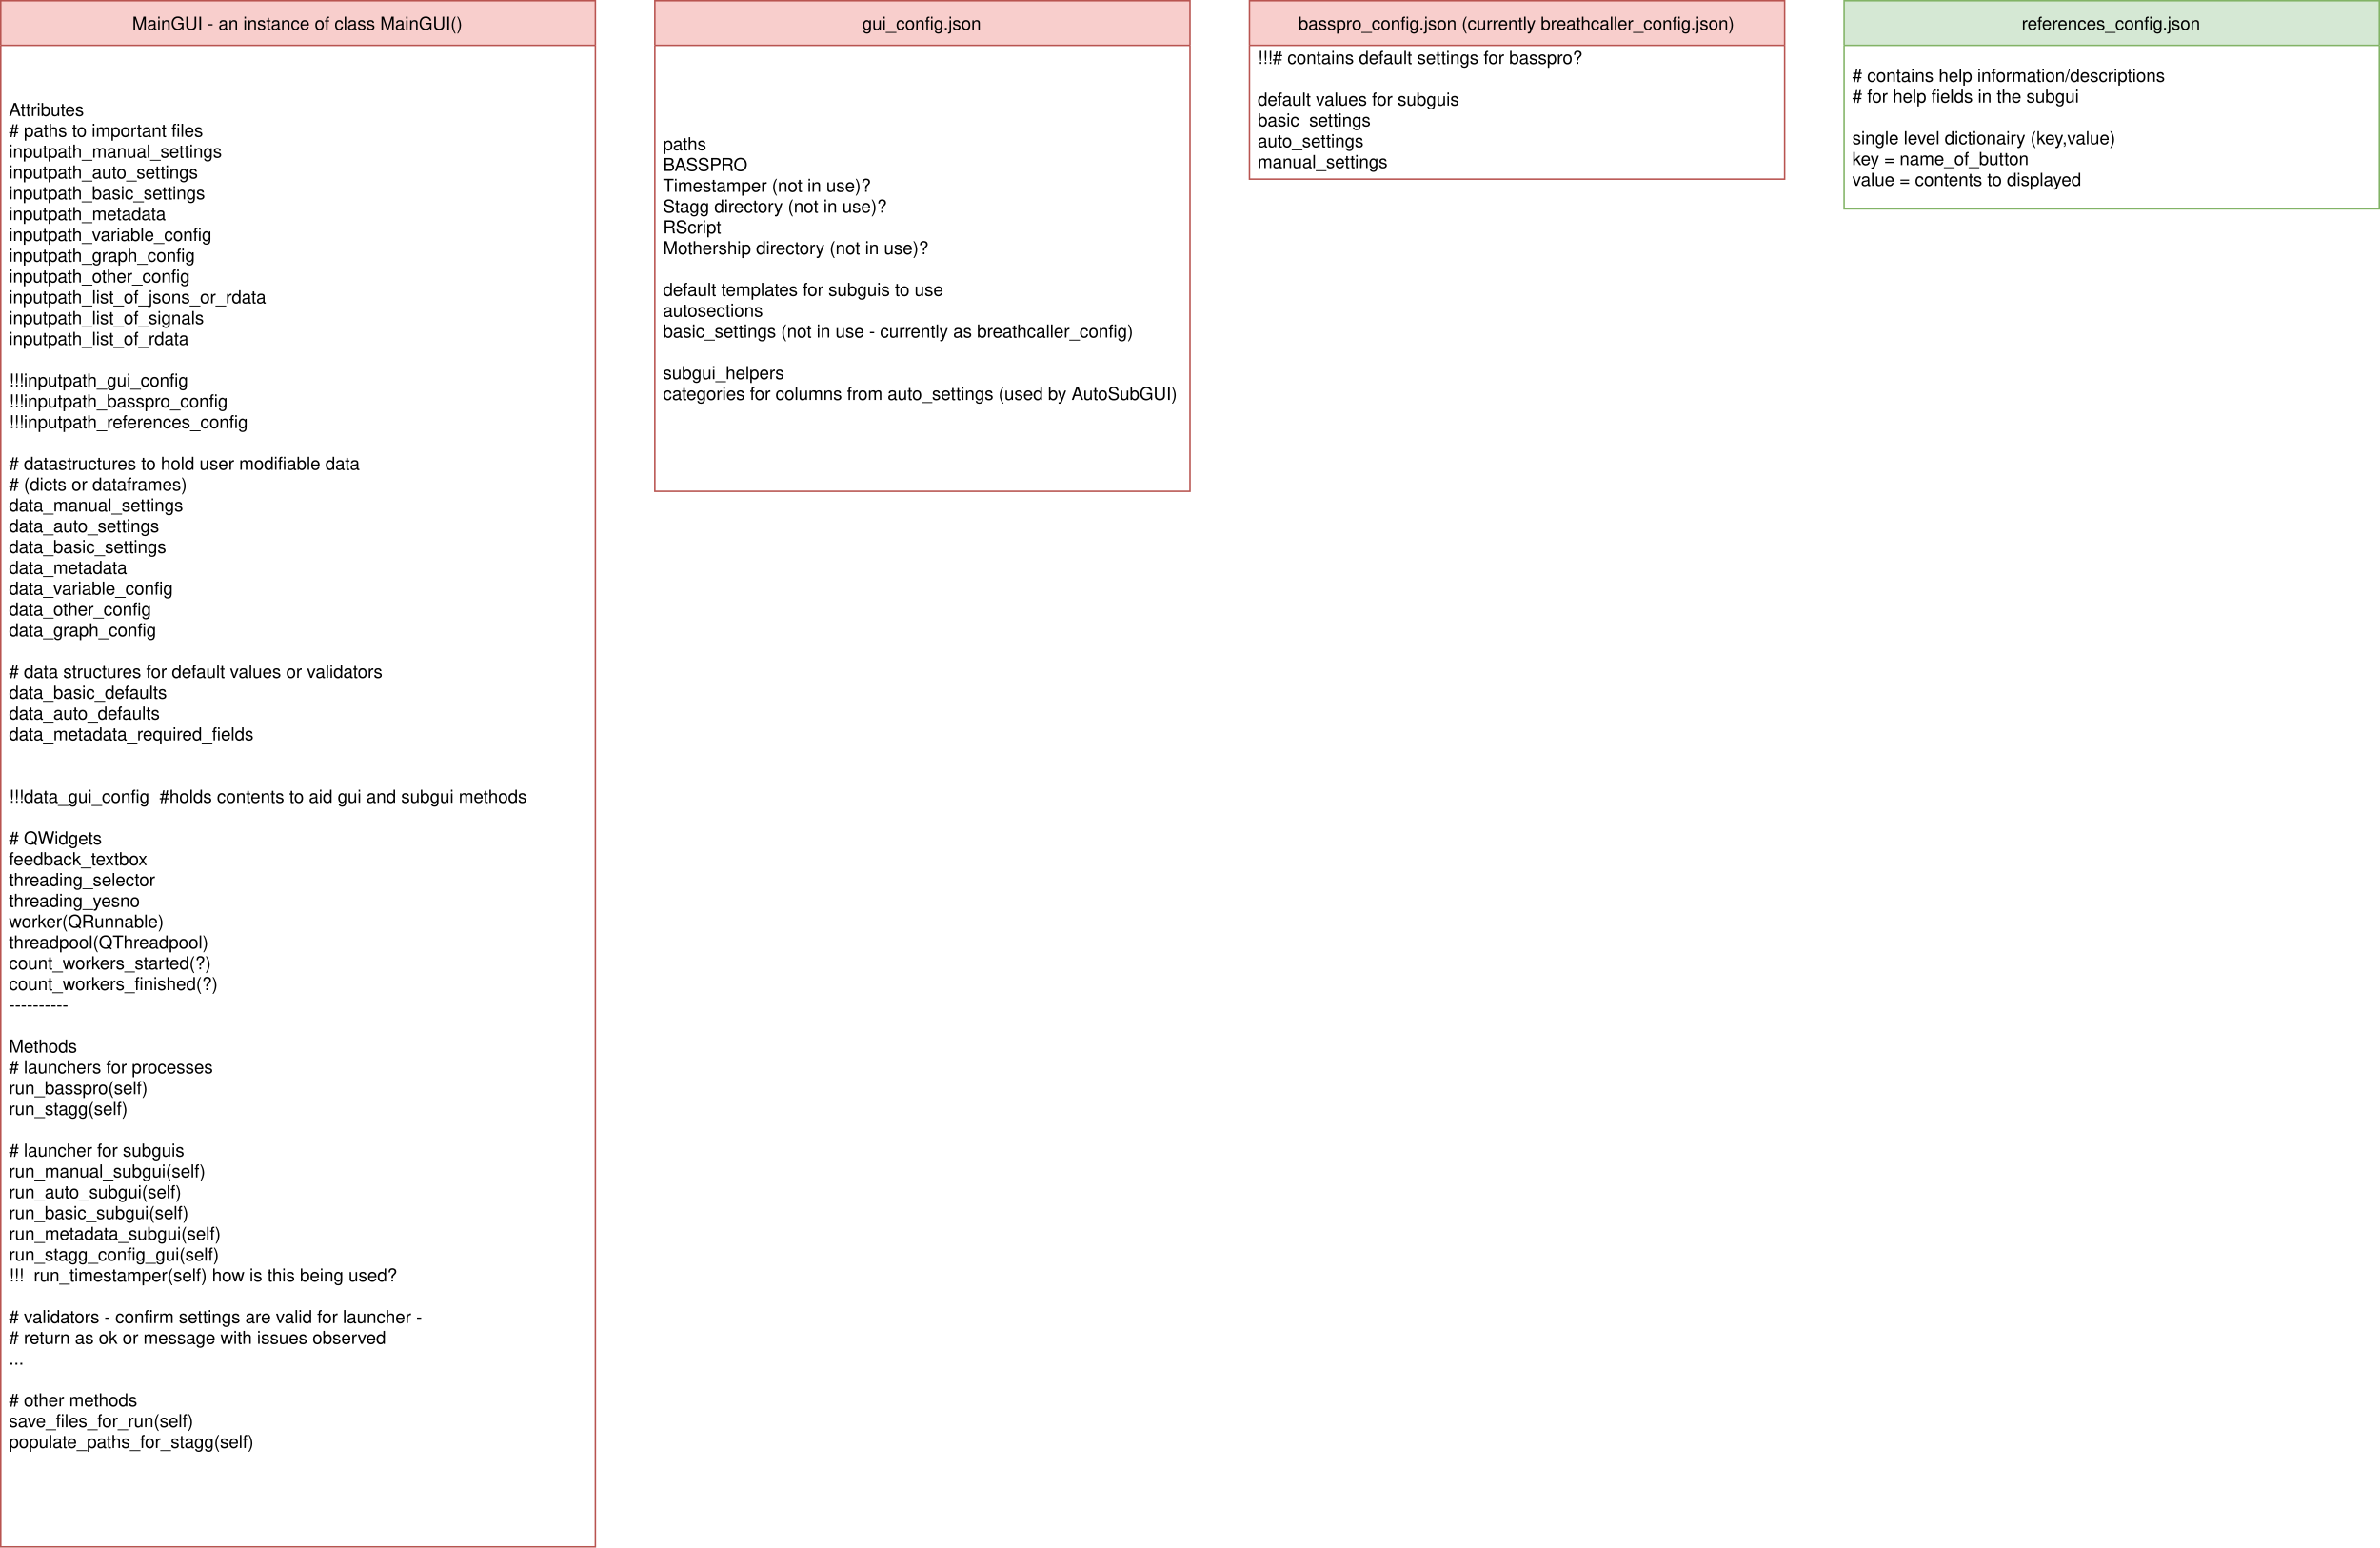
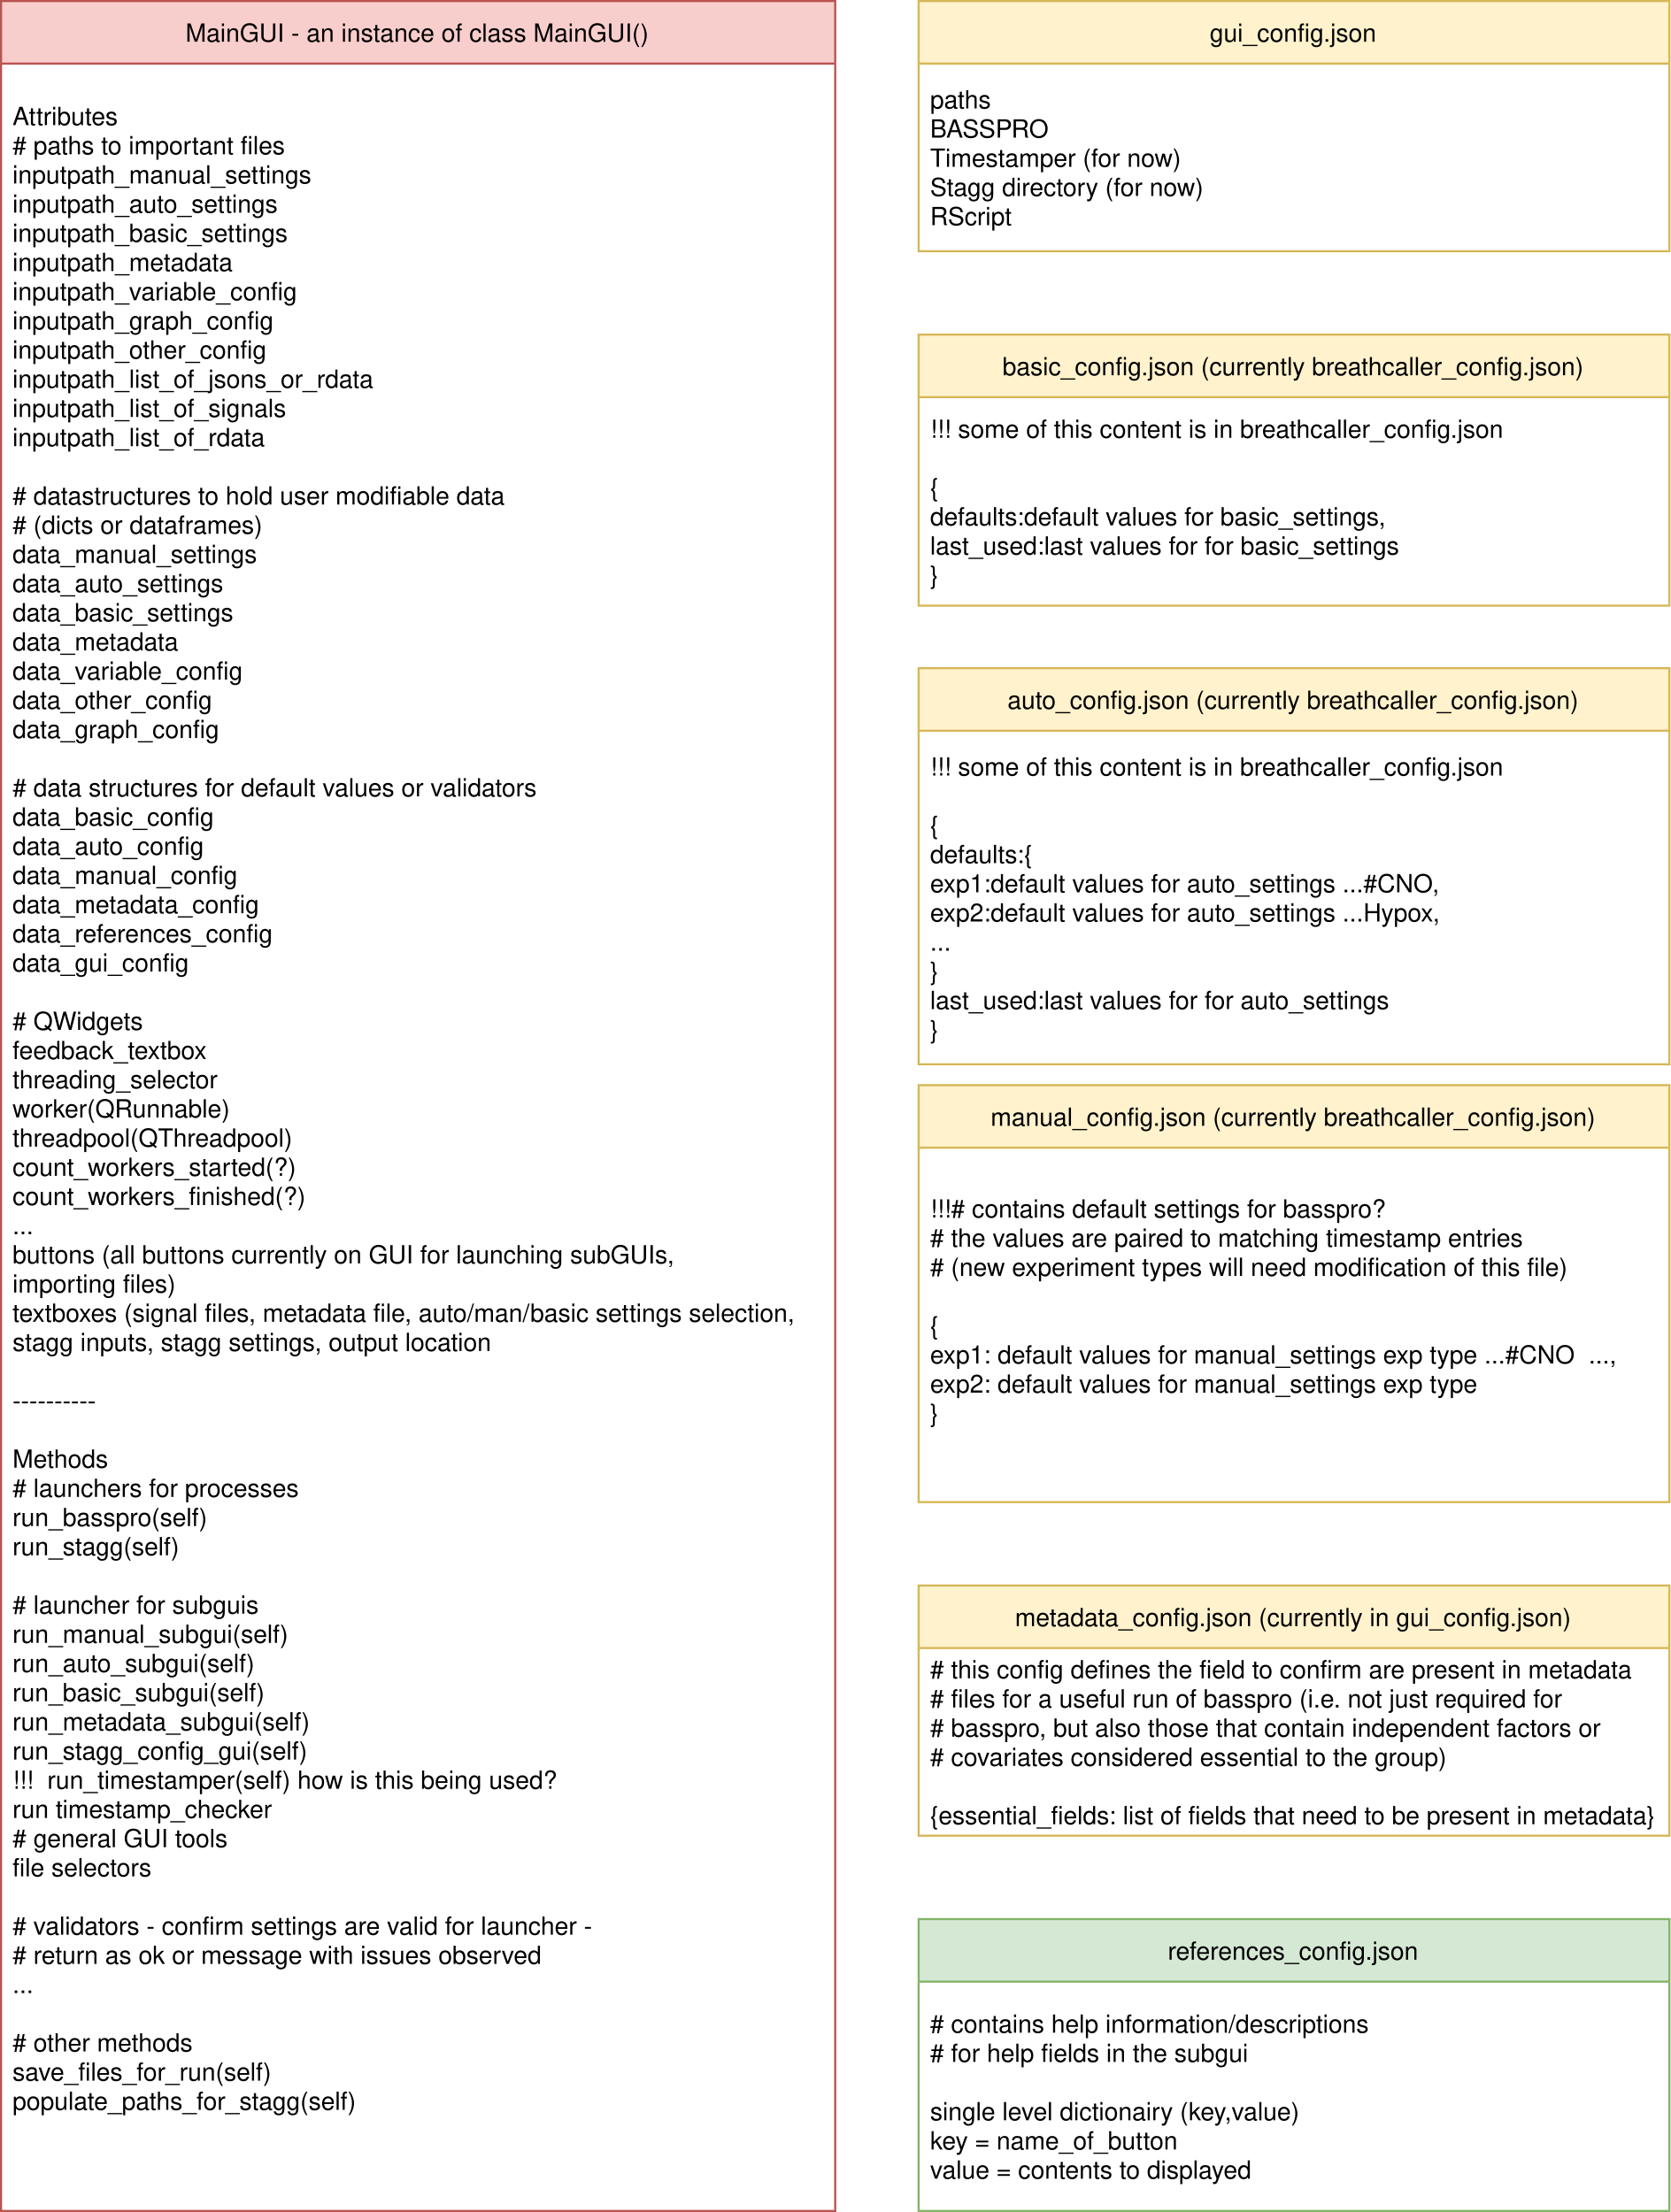
- <svg xmlns="http://www.w3.org/2000/svg" version="1.1" width="1601px" height="1041px" viewBox="-0.5 -0.5 1601 1041" content="&lt;mxfile host=&quot;app.diagrams.net&quot; modified=&quot;2022-03-17T22:00:57.519Z&quot; agent=&quot;5.0 (Windows NT 10.0; Win64; x64) AppleWebKit/537.36 (KHTML, like Gecko) Chrome/99.0.484.51 Safari/537.36 Edg/99.0.115.39&quot; etag=&quot;NywiDE_7odbIMCthrI1o&quot; version=&quot;17.1.3&quot; type=&quot;github&quot; pages=&quot;6&quot;&gt;&lt;diagram id=&quot;HBo_kHOL0tXaNQiaSr8c&quot; name=&quot;MainGUI&quot;&gt;7VpNb9s4EP0tPRhwDglkK866x9htswVibBu36FGgJErihiJVkort/vodUtSXJVtqtz4sNoERi+QbajgcvplhMnHX6f5BoCzZ8BDTydwJ9xP33WQ+n82dt/Clew5Fz90ft0VHLEhoQXXHlvzAttOxvTkJsWwBFedUkazdGXDGcKBafUgIvmvDIk7bb81QjDsd2wDRbu83Eqqk6F0unLr/T0zipHzzzLEjKSrBtkMmKOS7Rpf7fuKuBeeqeEr3a0y18Uq7FHIfToxWignM1BiBl4drf+PkBz/Zuuwx24sN/n5tZ3lBNLcL3iDCHr5+hM5rbUKmZ2BSIRZgeOSRtjVFUsK3hU6v7ALVobSa3JGUIgatVcSZ2toRB9pBQmj4iA4811rDxMFz2VolXJAfgEcUhmbQAcNCWadwnRZiqyXtnAJLwHwqTTE76tqgfQv4iKQqteGUokwS3+inBVMkYsJWXCmeWlBEKF1zyoVZnBstAxwERjvBn3FjxF8ubhdaors3paGxUHjf6LJ79YB5ipU4AMSO3lq3ObSbu9oJb0tXS5oO6JRIZD0/rqaunQMerH/8hK/MO75yr5Qgfq7ggM7vYP0zs/b1fHIPOsDHNUZQiTSnVs+fZlyALyl9FAntlyMsy5UW81LEckQ9iZUiLB4Ao1zxkVAfSRKMxILtUIgUOo96QYIgcCIPeCgi8XlwrKlyFJKrBItRSEqk8njk/S05kx4XnhhWupSRJGaIDtihBHfm7ZF68+ZNY7U5ObOCFhT2RWaCj4ULHGE4YQGWPRInHVLrDyc3D1QucOWZiQ4McyeXWGjy5iGJzIZagdPTTUMSKD0NFxYbCZRiedUnoofHeLXBDTq0QQ37cvHSM25sACM82OCGXNKATnn42U0xIaSxL1FhURyhnKqSeCpLQ4uAFBdDprETyHLsnLUr7JAZwfe+50Tg0IsIpmGPQOdt/d5cmKs+Ig2zaJeURWqjII5UropIWCRGJj7rZ5n7RRPUS/gobdrm/wy5TYz71x1hHPoQaz0IXMrn+z6MSgRGITggOCKFNEzv0DnUAUvG+yA7Lp6xmH5+yhnT3th7iop5MkgDp5+/VM+90IDnTHnFrNIz6QQOpxP3wwh0RBiRSRd+Xf30b+/m1CaU1qYoZwGcotrJgfSAxWR/PBQ5K5lxCuaNelXXIFheHJ+GDCtU6VM41EltSgYzqPM6FSQ2Amh5bASyOoNjwMYm9nB5Z9FwGFuSigCLK5Rm4I9WCKLETgdFcxQT8+Vj8OcicEDu9GEU2TWpy2TZRj2RasNXPA7VCy6x1b40Nur67I4KDCzKiiwQCPO5ZE1YktQVj04kIY/Ua5GWVH0IfS+wiJ45b25uRi3MxIZzNAQLRC/YM6mfF+ksJWendyTjWU6Rwp7JIQ3+hIuf4rujskQzWCdvZ7yoUxpJvu0C08cMmhRHWkzn7gQqw3vbnZIw1DOvZIYC2LRHA3t3W/c82bxcd3EQj6gpABMQxDDDKuNE8zrotljBBxReOzeLyQJ0XUN7Vrfho+FCrSG9UwIKLz0vhkRmh3UxsxJcwZHwqzKrW4Gcrf+GyxJbh7ij65Cygv/tdciiU4fU8fNG57+v5egFytHlYD3q3vX4geteyg3uOm5gS80ukazut9tPT3/1DX2pWV4n84wrU/UUjH51xOil0FazkE4JIQPUyc5hvOjTNhAkU31DG0OfMiHZz01dP9a5ssJppqmzTjGqkF4kkTBPnw46XEt4MQGa6Rs/rjaOdSsDWi60r9FDGYF8yNJUAuRJq+LhBIEXenoJphnuz+0DWFcMB6+xODg3ecpMW/DUrqOlponPoIfW6B4Gt7n/8PVj9+bqNUScott/EyL6qcG5FDXMuteanbuC/2GkCBd4Gd72RYrl3Hfv7n5PpJjNfzFUzC52cznrXl0WCasureGgSKMJzQyRAaOkSBMgvCrE0tB1QYftct6t2MeKljcBBRkCl0/qyryX6eD4mwsmil+Kv5oQQ7yIFKz/jOFrbXS+ar/cjDhmIQ5DKdb3cn4OG8/auGK9JfL4HiEkEmLEQfPiKwkO5cm/I1Hu9/qL5cmzbqLcvmC1FOhMm+G6J1Ib3OsfeS6QVS9/lSrnF3OablqtL0aO2bLONBtJVsGG1sdGJKnVhe7ApVPn99Cdd+f3wFV65/eZK/ojdjVXJ1HF91R7nbk/+s8u6zUaDEeDi+XEb3/+XEOz/icCM9b4Vwz3/T8=&lt;/diagram&gt;&lt;diagram id=&quot;ODklJh6Hm-18FXSeN4Gt&quot; name=&quot;BasicSubGUI&quot;&gt;nVbfb9owEP5b+oC0PVAFAi17bNJfk2Bah6pNe0FOckksHF9mOwX21++cOEAKtHQIAf783eV8/u6Onh8W6wfFynyGCYje0EvWPf+2NxwORsNhz769ZNMg119GDZApnjjSDpjzv+BAz6EVT0B3iAZRGF52wRilhNh0MKYUrrq0FEX3qSXL4ACYx0wcoj95YvIGnYy9Hf4IPMvbJw88t1OwluwAnbMEV3uQf9fzQ4Voml/FOgRhk9fmpf+b5YsHPkm8xzK4evoTj5b3/cbZ/UdMtkdQIM1/u76v8CH9lqnnzfjpl59Opk/eizPxXpioXL4Cpnk8r6KH56/u2GbT5lKveCGYpFWQojRzt+PROs65SKZsg5WNUBsWL9tVkKPif4nPBG0NCKBtZZxUfK/DmFtL51OBJs739tiDV9CMrTvEKdOmjQaFYKXmUR2fNSyYyrgM0BgsHCnlQoQoUNWHo4zEEMd1dAqXsLcTTcajsbVwyQJlYP1KXe9czWCrFyo0wAKM2pCd8zJy17DpLlc7vY5aVeZ7Wp20IHM1km0973RAP5wUPiCLwYEsboxRPKoMlfLwinIyaPLh26fvbXkx1SyHxD5A2nJVlG6q+Bzoc8a4JFldsqO+wmHvxqvtysqUVHyLyEpxocEYLrOj3IQZdgZthWpJe4sYy80b9COWzQmfqHNkYI74drwt3N++jjuegckxORpk8yjBKhnnoHTd65TVlsIYtD6eLFVJeyBNpE8aRPr5FIlKLstOU94PaBuPriLq6SejKZismFg0rLdjYpXBs4juys5gkvxZLYr3yBcXFx1DwwugHBUlqNbIy6nbkx51LeD6KwLSDH1XmiTu37+ZbFKbTHm2oDDOEhkVG6fQsb76fjMRU65s+ezESiMRWu72RvauqP/mXSowlZJNwxh6uLQf1oqOru0YtS2HOo49s67qcsZIg3qx9fye8rvwq8FB/dIcdFaJzSTZa8MOotNlkpYCUmtmGy6niX7j4IInifUc6JLFlJdpTbsd7ZAfrklaCMk8FfXgzskQyENQIpembprjgN4UcOhdjntjijWk9WC3prelKxOipPCpg1m/QKNmBXbcBAoN6S3aDsKzZsTpWXw4I9xQ8M8cCtfXHx8KtNz9jan39v4M+nf/AA==&lt;/diagram&gt;&lt;diagram id=&quot;OqCPHdQmpwW9uPQk2gvN&quot; name=&quot;ManualSubGUI&quot;&gt;ldG9DsIgEADgp2E0QdBYV+vvUAdrYnQxpGBLQnuVoq0+vRqolbhownB8HHf8IBrmzUKzMouAC4UI5g2iU0RIf0AIeg3Mb1ZG44GFVEvukjqI5V04xE4vkovKSzQAysjSxwSKQiTGM6Y11H7aCZTftWSp+II4Yepbd5KbzGowxJ0vhUyztnMfu5WctckOqoxxqD+IzhANNYCxUd6EQr0er32XxT44ToJrrap1dFidZb7Z0p4tNv9ny/sKWhTm19LPoDvac+J9MJ09AA==&lt;/diagram&gt;&lt;diagram id=&quot;gtit9SygPYveC5adsDtK&quot; name=&quot;AutoSubGUI&quot;&gt;ldFPC8IgFADwT+MxcNpoHWPr3yEoCjqGTJuC2xtmbfXpK3Qt2aXAw/Pn8z3/IJqW7dKwWm6AC40I5i2iGSIkGhOC3gPzu5PJdOygMIr7pB726iE8Yq9XxcUlSLQA2qo6xByqSuQ2MGYMNGHaGXTYtWaFGMA+Z3qoR8WtdJrEuPeVUIXsOkfYr5SsS/ZwkYxD80V0jmhqAKyLyjYV+v143buwZHeq6sNZbmW2fsS3Aq6zkSu2+GfL5wpGVPbX0q+gP9prEnwwnT8B&lt;/diagram&gt;&lt;diagram id=&quot;7AbSXcjyhy4aUpNvQ5EW&quot; name=&quot;MetadataSubGUI&quot;&gt;ldG9DsIgEADgp2E0Qag/nVHr4mRi42RIwYKhvQYxVp9eG6iVdNGE4fg47vhBlFVtZnmjdiCkQQSLFtEVImSaEIK6gcXDyyJNPJRWi5A0wF4/ZUAc9KaFvEaJDsA43cRYQF3LwkXGrYV7nHYGE3dteClHsC+4GWuuhVNelzM8+FbqUvWdpzisVLxPDnBVXMD9i+gaUWYBnI+qlknTPV7/Lpecn/ShIUwtVVbTeZ4e2cQX2/yz5XMFK2v3a+l3MBztPYk+mK5f&lt;/diagram&gt;&lt;diagram id=&quot;j5I5dGyVC16o7Pblg5HB&quot; name=&quot;StaggSubGUI&quot;&gt;ldHNjsIgEADgp+FoQqEb13NXbWJMTExWPZIyFrK0QxC3XZ9eDdQu8aIJh+FjmOGH8KLpl05YtUYJhjAqe8K/CGNZzhi5Dyr/gkxneYDaaRmTRtjqC0SkUc9awilJ9IjGa5tihW0LlU9MOIddmnZEk3a1ooYn2FbCPOtOS6+Cfn7Q0UvQtRo6ZzSuNGJIjnBSQmL3j/ic8MIh+hA1fQHm/njDu+Rw2f/+dGp1sKXeTG2Vfc8modjinS2PKzho/aulb8F4tNsk+WA+vwI=&lt;/diagram&gt;&lt;/mxfile&gt;" resource="https://app.diagrams.net/#HMolecularNeurobiology%2FBASSPRO-STAGG%2Frefactor%2FUntitled%20Diagram.drawio.svg">
+ <svg xmlns="http://www.w3.org/2000/svg" version="1.1" width="801px" height="1061px" viewBox="-0.5 -0.5 801 1061" content="&lt;mxfile host=&quot;app.diagrams.net&quot; modified=&quot;2022-03-17T23:45:49.844Z&quot; agent=&quot;5.0 (Windows NT 10.0; Win64; x64) AppleWebKit/537.36 (KHTML, like Gecko) Chrome/99.0.484.51 Safari/537.36&quot; etag=&quot;Dc9Vx3xtfh6yF-rxMS5y&quot; version=&quot;17.1.3&quot; type=&quot;github&quot; pages=&quot;6&quot;&gt;&lt;diagram id=&quot;HBo_kHOL0tXaNQiaSr8c&quot; name=&quot;MainGUI&quot;&gt;7Vtbc9u2Ev4tedCM82APJVqK82jJtdM2bpqonU6fNBAJSqgpgAFBy8qvP7sLkLoQFJkcq81MnNFY4mIBLhaLby9AeuFk9XSnWba8VzFPe4MgfuqFN73BoH85GPTwE8QbS3nz9tISFlrEjmlLmIov3BEDRy1EzPM9RqNUakS2T4yUlDwyezSmtVrvsyUq3X9rxha8RphGLK1T/xKxWVrq1TDY0t9xsViWb+4HrmXFSmZHyJcsVusdUvhTL5xopYz9tXqa8BSVV+rF9rttaK0E01yaLh0e787n90GxmS+noXyfPel7/vncjfLI0sJN+J4Jeffnz0A8RxVKHEHmhsmIw0+VoK5Tlufw7VjPXrsJmk2ptXwtVimT8DROlDRT1xLAc7QUafyebVSBUsPA0UP5NF4qLb4AP0uhqQ8EaNbGGUUY7HFMsacbU/MceH4vVdE/IN2zpz3G9yw3pTQqTVmWiznJhx1XTC+EHCtj1MoxJSJNJypVmiYXJlcRjyKSTqsHvtMyvxpeDrFHfW1KRXNt+NMOya3VHVcrbvQGWFzrpTObzf7jemuEl6WpLXcNMBg5KnOWv6iG3hoH/HD28RW2MqjZyrUxWswLAxt0MIL592nuk0HvGmSAT0hKMMucdi2Ov8qUBlsyuBVF6u8nZFYY7DZbMVmwdJZzY4RctDCzwqiOrHOWi6gjL+iOxcyw41yPTAsGRjQDHErE4jjzAqGyE6cyS647caYiNzOVzP7JlcxnSs90u9Bln1wsJEtb9FAy18ZtXHlkhC1SRKbQvDKBJSLwIChyrhElVSwS0pzr0DzcWSwig8Mo7XgTzVY8f+3rgs1dzIf4Wi2HuNqNxr70iL0QQwdTIb62tSemJlM6uiiE1TvrkliN8oQVqSl3eKVpeBLQS+k21TgpXMsxXbdMyq1bG5dTdBuf5gkHHI543qrMQjSyNM7KqvUjBAcLbrwqSjiP5+CsZoD8Zq6efDxmqTmLwbDAwFKIY1Dzda610g9cn338VEiJJuQ1fTtUBkHS2cc/qt9e1kgV0szsqPmMnC2Pz3rhbQfuREiRL4+wX1xc+MjgLgxAFG5oRj5nS4gKjQ4zRS+oMPCwcYg1z5QVEmIHuUDrLebQBF0mtAD+tdr5a92O7Utux684uzxk+WcWE7duCt+03dpEtUQ0aHSnGCnd0kZAASuUCOx6CpzPpIOosAiLRQm87r0lbTsqUiFkAhbUjIqYfYFv/59X//zt99wsVXzEgVvFc71Fikwr2E2533vrQiIe5MB0BnNPvKpGJppVM0u7QJU8YA6wdRulKd0AcR2XyXqCDozOGXTgrGCqCzPpxGHQ7Cj3q1ev9noaAa7QsFUG+OA6gatdoyWR613S15zbTQDeFyK92wYxkL8cbgaajh64F47sciy45Jq2it2umJ75cZD2TFACnIenBWR3PRFlJ6QovdrfcBB0l7wH4EEmc37UtjQHpyht9Axb7KF0gqCNHDNFDMAh/kat5s5HziGSeQR1tkNg41vJ1VuAadqLOXvkM8KiWYLRXSGbbSNTWZEyw2cUexN/w2ZrWoGDdA6RsZbvSGXzu53kyJFA9QsJjylPsBvmPAIy6mtHXok4xpHHecYiWLT3xHZzuaV8cvkMkhR0T1JKnJfQkcMI40wJaSi9GY7hAwJPgothb3iDyDgc97fP8EF2bSbgYoyGhBXH5RCXrjkmgWOtDGzOeZWe1jO3o3lzezrn8rewc/5Wcj57/jas5W/bgOcC84YfLI1PkoE/jY9H89Fw9Exp/FVrHh+OfHYwOJUZjGpm4FL0OpCMr6fT3z998DX9sfU3GC5ZmJVq7QWkqQtgYqEJ+jftXT5NIy0y8wJFrVA07GySzVDkNcG3p7LAfr3qWEvSfkBAiof8Kr70AdLVYB6OTgRIb0ddEenyZPZQryzauCjCFRGUGy55mlFaBLCxcunObcxzQglh88e9yCasgj/XNRE8xdgKxqCAmFeZgz8iymH3U8Ca8kd7qCEoj2PC4tcDh68Jyfx6/+XUEtBEAslWHMtmNsvd57PzLTlxslyaqlAWizxL2QYjyxcMbAvHniMe81t9/2RWX4/HdutoDgCDs92qyFxz8NWweGlVGiS+H+0E5j8J3QZBV5s5WQjfrwdvWAiAlYcX9NzxnMv1HZ70XAWAUK/Jfhpywjf1DNFViWFi156CsQXcw0p5ve6VwvrPbBHiGn/Xx/CPtCPazQsstsPiyWLD6pj7/zFx+cB++fPXvz7f3H15+/jB3Ad///3OcyJ9UOj3AiNZ90E6+wKKflCsWYMHJzuD4lVnUHyOhNZrMU3R4xYH6UQHoUtIexBJwR8FhGW0tS0l2vphBmvi0BNNy3eqZ0NMezzg8AqPBgDWkgKFtpVUgmRXEEerFRf8gvJeHPufgrBP888FpMZlvbJWBqU3VWNg8X9OlX+W5oqmo3JO38xso2YSPeYZhz/2wJ25smvQ+I5I0ekkHejjOLmIuZUL6/3SCKrzGlXpcKFVkTWVFN+Mq14zF32H1xhQC5o1aaaKyp3wkvNqTebHFuLFAbTu5GZ8/S5qA17xwtpm3jkxfomJvzf4DztXD05mMZffUUjsaz7dX/6U9Y/F4Qf3WuxxVDj57UO3o+hnFHPwlWK+22R4T+LflNJ7XeF0f9F9fWNS1Hhd6cUlfptLDJ8nJXqOi5de+eqFor0bUi9e8XvzisOuXnFwsjS6oVB0UFXfYvIO/lalF0o39m+JuMSK72KTS5iYy2AodF8xU17Wqq6SYBYhjRbcW6s/kxxvq4Cz4Bp6kJc2m4yY14Im7HIDe2e0vPO05+AxG2vORo7eLXLOtOe9CGlVUrtPip2cmHvu9dCtePzYoHSL3/7CwyH3XcqLJ/gGTzB8Hk/w5ut3NTxu/ysIte38h5rwp/8B&lt;/diagram&gt;&lt;diagram id=&quot;ODklJh6Hm-18FXSeN4Gt&quot; name=&quot;BasicSubGUI&quot;&gt;nVbfb9owEP5b+oC0PVAFAi17bNJfk2Bah6pNe0FOckksHF9mOwX21++cOEAKtHQIAf783eV8/u6Onh8W6wfFynyGCYje0EvWPf+2NxwORsNhz769ZNMg119GDZApnjjSDpjzv+BAz6EVT0B3iAZRGF52wRilhNh0MKYUrrq0FEX3qSXL4ACYx0wcoj95YvIGnYy9Hf4IPMvbJw88t1OwluwAnbMEV3uQf9fzQ4Voml/FOgRhk9fmpf+b5YsHPkm8xzK4evoTj5b3/cbZ/UdMtkdQIM1/u76v8CH9lqnnzfjpl59Opk/eizPxXpioXL4Cpnk8r6KH56/u2GbT5lKveCGYpFWQojRzt+PROs65SKZsg5WNUBsWL9tVkKPif4nPBG0NCKBtZZxUfK/DmFtL51OBJs739tiDV9CMrTvEKdOmjQaFYKXmUR2fNSyYyrgM0BgsHCnlQoQoUNWHo4zEEMd1dAqXsLcTTcajsbVwyQJlYP1KXe9czWCrFyo0wAKM2pCd8zJy17DpLlc7vY5aVeZ7Wp20IHM1km0973RAP5wUPiCLwYEsboxRPKoMlfLwinIyaPLh26fvbXkx1SyHxD5A2nJVlG6q+Bzoc8a4JFldsqO+wmHvxqvtysqUVHyLyEpxocEYLrOj3IQZdgZthWpJe4sYy80b9COWzQmfqHNkYI74drwt3N++jjuegckxORpk8yjBKhnnoHTd65TVlsIYtD6eLFVJeyBNpE8aRPr5FIlKLstOU94PaBuPriLq6SejKZismFg0rLdjYpXBs4juys5gkvxZLYr3yBcXFx1DwwugHBUlqNbIy6nbkx51LeD6KwLSDH1XmiTu37+ZbFKbTHm2oDDOEhkVG6fQsb76fjMRU65s+ezESiMRWu72RvauqP/mXSowlZJNwxh6uLQf1oqOru0YtS2HOo49s67qcsZIg3qx9fye8rvwq8FB/dIcdFaJzSTZa8MOotNlkpYCUmtmGy6niX7j4IInifUc6JLFlJdpTbsd7ZAfrklaCMk8FfXgzskQyENQIpembprjgN4UcOhdjntjijWk9WC3prelKxOipPCpg1m/QKNmBXbcBAoN6S3aDsKzZsTpWXw4I9xQ8M8cCtfXHx8KtNz9jan39v4M+nf/AA==&lt;/diagram&gt;&lt;diagram id=&quot;OqCPHdQmpwW9uPQk2gvN&quot; name=&quot;ManualSubGUI&quot;&gt;ldG9DsIgEADgp2E0QdBYV+vvUAdrYnQxpGBLQnuVoq0+vRqolbhownB8HHf8IBrmzUKzMouAC4UI5g2iU0RIf0AIeg3Mb1ZG44GFVEvukjqI5V04xE4vkovKSzQAysjSxwSKQiTGM6Y11H7aCZTftWSp+II4Yepbd5KbzGowxJ0vhUyztnMfu5WctckOqoxxqD+IzhANNYCxUd6EQr0er32XxT44ToJrrap1dFidZb7Z0p4tNv9ny/sKWhTm19LPoDvac+J9MJ09AA==&lt;/diagram&gt;&lt;diagram id=&quot;gtit9SygPYveC5adsDtK&quot; name=&quot;AutoSubGUI&quot;&gt;ldFPC8IgFADwT+MxcNpoHWPr3yEoCjqGTJuC2xtmbfXpK3Qt2aXAw/Pn8z3/IJqW7dKwWm6AC40I5i2iGSIkGhOC3gPzu5PJdOygMIr7pB726iE8Yq9XxcUlSLQA2qo6xByqSuQ2MGYMNGHaGXTYtWaFGMA+Z3qoR8WtdJrEuPeVUIXsOkfYr5SsS/ZwkYxD80V0jmhqAKyLyjYV+v143buwZHeq6sNZbmW2fsS3Aq6zkSu2+GfL5wpGVPbX0q+gP9prEnwwnT8B&lt;/diagram&gt;&lt;diagram id=&quot;7AbSXcjyhy4aUpNvQ5EW&quot; name=&quot;MetadataSubGUI&quot;&gt;ldG9DsIgEADgp2E0Qag/nVHr4mRi42RIwYKhvQYxVp9eG6iVdNGE4fg47vhBlFVtZnmjdiCkQQSLFtEVImSaEIK6gcXDyyJNPJRWi5A0wF4/ZUAc9KaFvEaJDsA43cRYQF3LwkXGrYV7nHYGE3dteClHsC+4GWuuhVNelzM8+FbqUvWdpzisVLxPDnBVXMD9i+gaUWYBnI+qlknTPV7/Lpecn/ShIUwtVVbTeZ4e2cQX2/yz5XMFK2v3a+l3MBztPYk+mK5f&lt;/diagram&gt;&lt;diagram id=&quot;j5I5dGyVC16o7Pblg5HB&quot; name=&quot;StaggSubGUI&quot;&gt;ldHNjsIgEADgp+FoQqEb13NXbWJMTExWPZIyFrK0QxC3XZ9eDdQu8aIJh+FjmOGH8KLpl05YtUYJhjAqe8K/CGNZzhi5Dyr/gkxneYDaaRmTRtjqC0SkUc9awilJ9IjGa5tihW0LlU9MOIddmnZEk3a1ooYn2FbCPOtOS6+Cfn7Q0UvQtRo6ZzSuNGJIjnBSQmL3j/ic8MIh+hA1fQHm/njDu+Rw2f/+dGp1sKXeTG2Vfc8modjinS2PKzho/aulb8F4tNsk+WA+vwI=&lt;/diagram&gt;&lt;/mxfile&gt;" resource="https://app.diagrams.net/#HMolecularNeurobiology%2FBASSPRO-STAGG%2Frefactor%2FGUI-BackEnd-Schema.drawio.svg">
  <defs>
-     <clipPath id="mx-clip-4-30-392-1010-0">
-       <rect x="4" y="30" width="392" height="1010" />
+     <clipPath id="mx-clip-4-30-392-1030-0">
+       <rect x="4" y="30" width="392" height="1030" />
    </clipPath>
-     <clipPath id="mx-clip-444-30-352-300-0">
-       <rect x="444" y="30" width="352" height="300" />
+     <clipPath id="mx-clip-444-30-352-90-0">
+       <rect x="444" y="30" width="352" height="90" />
    </clipPath>
-     <clipPath id="mx-clip-1244-30-352-110-0">
-       <rect x="1244" y="30" width="352" height="110" />
+     <clipPath id="mx-clip-444-950-352-110-0">
+       <rect x="444" y="950" width="352" height="110" />
    </clipPath>
-     <clipPath id="mx-clip-844-30-352-90-0">
-       <rect x="844" y="30" width="352" height="90" />
+     <clipPath id="mx-clip-444-190-352-100-0">
+       <rect x="444" y="190" width="352" height="100" />
+     </clipPath>
+     <clipPath id="mx-clip-444-790-352-90-0">
+       <rect x="444" y="790" width="352" height="90" />
+     </clipPath>
+     <clipPath id="mx-clip-444-350-352-160-0">
+       <rect x="444" y="350" width="352" height="160" />
+     </clipPath>
+     <clipPath id="mx-clip-444-550-352-170-0">
+       <rect x="444" y="550" width="352" height="170" />
    </clipPath>
  </defs>
  <g>
    <path d="M 0 30 L 0 0 L 400 0 L 400 30" fill="#f8cecc" stroke="#b85450" stroke-miterlimit="10" pointer-events="all" />
-     <path d="M 0 30 L 0 1040 L 400 1040 L 400 30" fill="none" stroke="#b85450" stroke-miterlimit="10" pointer-events="none" />
+     <path d="M 0 30 L 0 1060 L 400 1060 L 400 30" fill="none" stroke="#b85450" stroke-miterlimit="10" pointer-events="none" />
    <path d="M 0 30 L 400 30" fill="none" stroke="#b85450" stroke-miterlimit="10" pointer-events="none" />
    <g fill="rgb(0, 0, 0)" font-family="Helvetica" pointer-events="none" text-anchor="middle" font-size="12px">
      <text x="199.5" y="19.5">MainGUI - an instance of class MainGUI()</text>
    </g>
-     <g fill="rgb(0, 0, 0)" font-family="Helvetica" pointer-events="none" clip-path="url(#mx-clip-4-30-392-1010-0)" font-size="12px">
-       <text x="5.5" y="77.5">Attributes</text>
-       <text x="5.5" y="91.5">  # paths to important files</text>
-       <text x="5.5" y="105.5">  inputpath_manual_settings</text>
-       <text x="5.5" y="119.5">  inputpath_auto_settings</text>
-       <text x="5.5" y="133.5">  inputpath_basic_settings</text>
-       <text x="5.5" y="147.5">  inputpath_metadata</text>
-       <text x="5.5" y="161.5">  inputpath_variable_config</text>
-       <text x="5.5" y="175.5">  inputpath_graph_config</text>
-       <text x="5.5" y="189.5">  inputpath_other_config</text>
-       <text x="5.5" y="203.5">  inputpath_list_of_jsons_or_rdata</text>
-       <text x="5.5" y="217.5">  inputpath_list_of_signals</text>
-       <text x="5.5" y="231.5">  inputpath_list_of_rdata</text>
-       <text x="5.5" y="259.5">  !!!inputpath_gui_config</text>
-       <text x="5.5" y="273.5">  !!!inputpath_basspro_config</text>
-       <text x="5.5" y="287.5">  !!!inputpath_references_config</text>
-       <text x="5.5" y="315.5">  # datastructures to hold user modifiable data</text>
-       <text x="5.5" y="329.5">  # (dicts or dataframes)</text>
-       <text x="5.5" y="343.5">  data_manual_settings</text>
-       <text x="5.5" y="357.5">  data_auto_settings</text>
-       <text x="5.5" y="371.5">  data_basic_settings</text>
-       <text x="5.5" y="385.5">  data_metadata</text>
-       <text x="5.5" y="399.5">  data_variable_config</text>
-       <text x="5.5" y="413.5">  data_other_config</text>
-       <text x="5.5" y="427.5">  data_graph_config</text>
-       <text x="5.5" y="455.5">  # data structures for default values or validators</text>
-       <text x="5.5" y="469.5">  data_basic_defaults </text>
-       <text x="5.5" y="483.5">  data_auto_defaults</text>
-       <text x="5.5" y="497.5">  data_metadata_required_fields</text>
-       <text x="5.5" y="539.5">  !!!data_gui_config  #holds contents to aid gui and subgui methods</text>
-       <text x="5.5" y="567.5">  # QWidgets</text>
-       <text x="5.5" y="581.5">  feedback_textbox</text>
-       <text x="5.5" y="595.5">  threading_selector</text>
-       <text x="5.5" y="609.5">  threading_yesno</text>
-       <text x="5.5" y="623.5">  worker(QRunnable)</text>
-       <text x="5.5" y="637.5">  threadpool(QThreadpool)</text>
-       <text x="5.5" y="651.5">  count_workers_started(?)</text>
-       <text x="5.5" y="665.5">  count_workers_finished(?)</text>
-       <text x="5.5" y="679.5">----------</text>
-       <text x="5.5" y="707.5">Methods</text>
-       <text x="5.5" y="721.5">  # launchers for processes</text>
-       <text x="5.5" y="735.5">  run_basspro(self)</text>
-       <text x="5.5" y="749.5">  run_stagg(self)</text>
-       <text x="5.5" y="777.5">  # launcher for subguis</text>
-       <text x="5.5" y="791.5">  run_manual_subgui(self)</text>
-       <text x="5.5" y="805.5">  run_auto_subgui(self)</text>
-       <text x="5.5" y="819.5">  run_basic_subgui(self)</text>
-       <text x="5.5" y="833.5">  run_metadata_subgui(self)</text>
-       <text x="5.5" y="847.5">  run_stagg_config_gui(self)</text>
-       <text x="5.5" y="861.5">  !!!  run_timestamper(self) how is this being used?</text>
-       <text x="5.5" y="889.5">  # validators - confirm settings are valid for launcher - </text>
-       <text x="5.5" y="903.5">  # return as ok or message with issues observed</text>
-       <text x="5.5" y="917.5">  ...</text>
-       <text x="5.5" y="945.5">  # other methods</text>
-       <text x="5.5" y="959.5">  save_files_for_run(self)</text>
-       <text x="5.5" y="973.5">  populate_paths_for_stagg(self)</text>
+     <g fill="rgb(0, 0, 0)" font-family="Helvetica" pointer-events="none" clip-path="url(#mx-clip-4-30-392-1030-0)" font-size="12px">
+       <text x="5.5" y="59.5">Attributes</text>
+       <text x="5.5" y="73.5">  # paths to important files</text>
+       <text x="5.5" y="87.5">  inputpath_manual_settings</text>
+       <text x="5.5" y="101.5">  inputpath_auto_settings</text>
+       <text x="5.5" y="115.5">  inputpath_basic_settings</text>
+       <text x="5.5" y="129.5">  inputpath_metadata</text>
+       <text x="5.5" y="143.5">  inputpath_variable_config</text>
+       <text x="5.5" y="157.5">  inputpath_graph_config</text>
+       <text x="5.5" y="171.5">  inputpath_other_config</text>
+       <text x="5.5" y="185.5">  inputpath_list_of_jsons_or_rdata</text>
+       <text x="5.5" y="199.5">  inputpath_list_of_signals</text>
+       <text x="5.5" y="213.5">  inputpath_list_of_rdata</text>
+       <text x="5.5" y="241.5">  # datastructures to hold user modifiable data</text>
+       <text x="5.5" y="255.5">  # (dicts or dataframes)</text>
+       <text x="5.5" y="269.5">  data_manual_settings</text>
+       <text x="5.5" y="283.5">  data_auto_settings</text>
+       <text x="5.5" y="297.5">  data_basic_settings</text>
+       <text x="5.5" y="311.5">  data_metadata</text>
+       <text x="5.5" y="325.5">  data_variable_config</text>
+       <text x="5.5" y="339.5">  data_other_config</text>
+       <text x="5.5" y="353.5">  data_graph_config</text>
+       <text x="5.5" y="381.5">  # data structures for default values or validators</text>
+       <text x="5.5" y="395.5">  data_basic_config </text>
+       <text x="5.5" y="409.5">  data_auto_config</text>
+       <text x="5.5" y="423.5">  data_manual_config</text>
+       <text x="5.5" y="437.5">  data_metadata_config</text>
+       <text x="5.5" y="451.5">  data_references_config</text>
+       <text x="5.5" y="465.5">  data_gui_config</text>
+       <text x="5.5" y="493.5">  # QWidgets</text>
+       <text x="5.5" y="507.5">  feedback_textbox</text>
+       <text x="5.5" y="521.5">  threading_selector</text>
+       <text x="5.5" y="535.5">  worker(QRunnable)</text>
+       <text x="5.5" y="549.5">  threadpool(QThreadpool)</text>
+       <text x="5.5" y="563.5">  count_workers_started(?)</text>
+       <text x="5.5" y="577.5">  count_workers_finished(?)</text>
+       <text x="5.5" y="591.5">  ...</text>
+       <text x="5.5" y="605.5">  buttons (all buttons currently on GUI for launching subGUIs, </text>
+       <text x="5.5" y="619.5">    importing files)</text>
+       <text x="5.5" y="633.5">  textboxes (signal files, metadata file, auto/man/basic settings selection,</text>
+       <text x="5.5" y="647.5">    stagg inputs, stagg settings, output location</text>
+       <text x="5.5" y="675.5">----------</text>
+       <text x="5.5" y="703.5">Methods</text>
+       <text x="5.5" y="717.5">  # launchers for processes</text>
+       <text x="5.5" y="731.5">  run_basspro(self)</text>
+       <text x="5.5" y="745.5">  run_stagg(self)</text>
+       <text x="5.5" y="773.5">  # launcher for subguis</text>
+       <text x="5.5" y="787.5">  run_manual_subgui(self)</text>
+       <text x="5.5" y="801.5">  run_auto_subgui(self)</text>
+       <text x="5.5" y="815.5">  run_basic_subgui(self)</text>
+       <text x="5.5" y="829.5">  run_metadata_subgui(self)</text>
+       <text x="5.5" y="843.5">  run_stagg_config_gui(self)</text>
+       <text x="5.5" y="857.5">  !!!  run_timestamper(self) how is this being used?</text>
+       <text x="5.5" y="871.5">  run timestamp_checker</text>
+       <text x="5.5" y="885.5">  # general GUI tools</text>
+       <text x="5.5" y="899.5">  file selectors</text>
+       <text x="5.5" y="927.5">  # validators - confirm settings are valid for launcher - </text>
+       <text x="5.5" y="941.5">  # return as ok or message with issues observed</text>
+       <text x="5.5" y="955.5">  ...</text>
+       <text x="5.5" y="983.5">  # other methods</text>
+       <text x="5.5" y="997.5">  save_files_for_run(self)</text>
+       <text x="5.5" y="1011.5">  populate_paths_for_stagg(self)</text>
    </g>
-     <path d="M 440 30 L 440 0 L 800 0 L 800 30" fill="#f8cecc" stroke="#b85450" stroke-miterlimit="10" pointer-events="none" />
-     <path d="M 440 30 L 440 330 L 800 330 L 800 30" fill="none" stroke="#b85450" stroke-miterlimit="10" pointer-events="none" />
-     <path d="M 440 30 L 800 30" fill="none" stroke="#b85450" stroke-miterlimit="10" pointer-events="none" />
+     <path d="M 440 30 L 440 0 L 800 0 L 800 30" fill="#fff2cc" stroke="#d6b656" stroke-miterlimit="10" pointer-events="none" />
+     <path d="M 440 30 L 440 120 L 800 120 L 800 30" fill="none" stroke="#d6b656" stroke-miterlimit="10" pointer-events="none" />
+     <path d="M 440 30 L 800 30" fill="none" stroke="#d6b656" stroke-miterlimit="10" pointer-events="none" />
    <g fill="rgb(0, 0, 0)" font-family="Helvetica" pointer-events="none" text-anchor="middle" font-size="12px">
      <text x="619.5" y="19.5">gui_config.json</text>
    </g>
-     <g fill="rgb(0, 0, 0)" font-family="Helvetica" pointer-events="none" clip-path="url(#mx-clip-444-30-352-300-0)" font-size="12px">
-       <text x="445.5" y="100.5">paths</text>
-       <text x="445.5" y="114.5">  BASSPRO</text>
-       <text x="445.5" y="128.5">  Timestamper (not in use)?</text>
-       <text x="445.5" y="142.5">  Stagg directory (not in use)?</text>
-       <text x="445.5" y="156.5">  RScript</text>
-       <text x="445.5" y="170.5">  Mothership directory (not in use)?</text>
-       <text x="445.5" y="198.5">default templates for subguis to use</text>
-       <text x="445.5" y="212.5">  autosections</text>
-       <text x="445.5" y="226.5">  basic_settings (not in use - currently as breathcaller_config)</text>
-       <text x="445.5" y="254.5">subgui_helpers</text>
-       <text x="445.5" y="268.5">  categories for columns from auto_settings (used by AutoSubGUI)</text>
+     <g fill="rgb(0, 0, 0)" font-family="Helvetica" pointer-events="none" clip-path="url(#mx-clip-444-30-352-90-0)" font-size="12px">
+       <text x="445.5" y="51.5">paths</text>
+       <text x="445.5" y="65.5">  BASSPRO</text>
+       <text x="445.5" y="79.5">  Timestamper (for now)</text>
+       <text x="445.5" y="93.5">  Stagg directory (for now)</text>
+       <text x="445.5" y="107.5">  RScript</text>
    </g>
-     <path d="M 1240 30 L 1240 0 L 1600 0 L 1600 30" fill="#d5e8d4" stroke="#82b366" stroke-miterlimit="10" pointer-events="none" />
-     <path d="M 1240 30 L 1240 140 L 1600 140 L 1600 30" fill="none" stroke="#82b366" stroke-miterlimit="10" pointer-events="none" />
-     <path d="M 1240 30 L 1600 30" fill="none" stroke="#82b366" stroke-miterlimit="10" pointer-events="none" />
+     <path d="M 440 950 L 440 920 L 800 920 L 800 950" fill="#d5e8d4" stroke="#82b366" stroke-miterlimit="10" pointer-events="none" />
+     <path d="M 440 950 L 440 1060 L 800 1060 L 800 950" fill="none" stroke="#82b366" stroke-miterlimit="10" pointer-events="none" />
+     <path d="M 440 950 L 800 950" fill="none" stroke="#82b366" stroke-miterlimit="10" pointer-events="none" />
    <g fill="rgb(0, 0, 0)" font-family="Helvetica" pointer-events="none" text-anchor="middle" font-size="12px">
-       <text x="1419.5" y="19.5">references_config.json</text>
+       <text x="619.5" y="939.5">references_config.json</text>
    </g>
-     <g fill="rgb(0, 0, 0)" font-family="Helvetica" pointer-events="none" clip-path="url(#mx-clip-1244-30-352-110-0)" font-size="12px">
-       <text x="1245.5" y="54.5"># contains help information/descriptions </text>
-       <text x="1245.5" y="68.5"># for help fields in the subgui</text>
-       <text x="1245.5" y="96.5">single level dictionairy (key,value) </text>
-       <text x="1245.5" y="110.5">key = name_of_button </text>
-       <text x="1245.5" y="124.5">value = contents to displayed</text>
+     <g fill="rgb(0, 0, 0)" font-family="Helvetica" pointer-events="none" clip-path="url(#mx-clip-444-950-352-110-0)" font-size="12px">
+       <text x="445.5" y="974.5"># contains help information/descriptions </text>
+       <text x="445.5" y="988.5"># for help fields in the subgui</text>
+       <text x="445.5" y="1016.5">single level dictionairy (key,value) </text>
+       <text x="445.5" y="1030.5">key = name_of_button </text>
+       <text x="445.5" y="1044.5">value = contents to displayed</text>
    </g>
-     <path d="M 840 30 L 840 0 L 1200 0 L 1200 30" fill="#f8cecc" stroke="#b85450" stroke-miterlimit="10" pointer-events="none" />
-     <path d="M 840 30 L 840 120 L 1200 120 L 1200 30" fill="none" stroke="#b85450" stroke-miterlimit="10" pointer-events="none" />
-     <path d="M 840 30 L 1200 30" fill="none" stroke="#b85450" stroke-miterlimit="10" pointer-events="none" />
+     <path d="M 440 190 L 440 160 L 800 160 L 800 190" fill="#fff2cc" stroke="#d6b656" stroke-miterlimit="10" pointer-events="none" />
+     <path d="M 440 190 L 440 290 L 800 290 L 800 190" fill="none" stroke="#d6b656" stroke-miterlimit="10" pointer-events="none" />
+     <path d="M 440 190 L 800 190" fill="none" stroke="#d6b656" stroke-miterlimit="10" pointer-events="none" />
    <g fill="rgb(0, 0, 0)" font-family="Helvetica" pointer-events="none" text-anchor="middle" font-size="12px">
-       <text x="1019.5" y="19.5">basspro_config.json (currently breathcaller_config.json)</text>
+       <text x="619.5" y="179.5">basic_config.json (currently breathcaller_config.json)</text>
    </g>
-     <g fill="rgb(0, 0, 0)" font-family="Helvetica" pointer-events="none" clip-path="url(#mx-clip-844-30-352-90-0)" font-size="12px">
-       <text x="845.5" y="42.5">!!!# contains default settings for basspro?</text>
-       <text x="845.5" y="70.5">default values for subguis</text>
-       <text x="845.5" y="84.5">    basic_settings</text>
-       <text x="845.5" y="98.5">    auto_settings</text>
-       <text x="845.5" y="112.5">    manual_settings</text>
-       <text x="845.5" y="140.5">values of the last run for subguis</text>
-       <text x="845.5" y="154.5">    basic_settings</text>
-       <text x="845.5" y="168.5">    auto_settings</text>
-       <text x="845.5" y="182.5">    manual_settings</text>
+     <g fill="rgb(0, 0, 0)" font-family="Helvetica" pointer-events="none" clip-path="url(#mx-clip-444-190-352-100-0)" font-size="12px">
+       <text x="445.5" y="209.5">!!! some of this content is in breathcaller_config.json</text>
+       <text x="445.5" y="237.5">{</text>
+       <text x="445.5" y="251.5"> defaults:default values for basic_settings,</text>
+       <text x="445.5" y="265.5"> last_used:last values for for basic_settings</text>
+       <text x="445.5" y="279.5">}</text>
+     </g>
+     <path d="M 440 790 L 440 760 L 800 760 L 800 790" fill="#fff2cc" stroke="#d6b656" stroke-miterlimit="10" pointer-events="none" />
+     <path d="M 440 790 L 440 880 L 800 880 L 800 790" fill="none" stroke="#d6b656" stroke-miterlimit="10" pointer-events="none" />
+     <path d="M 440 790 L 800 790" fill="none" stroke="#d6b656" stroke-miterlimit="10" pointer-events="none" />
+     <g fill="rgb(0, 0, 0)" font-family="Helvetica" pointer-events="none" text-anchor="middle" font-size="12px">
+       <text x="619.5" y="779.5">metadata_config.json (currently in gui_config.json)</text>
+     </g>
+     <g fill="rgb(0, 0, 0)" font-family="Helvetica" pointer-events="none" clip-path="url(#mx-clip-444-790-352-90-0)" font-size="12px">
+       <text x="445.5" y="804.5"># this config defines the field to confirm are present in metadata</text>
+       <text x="445.5" y="818.5"># files for a useful run of basspro (i.e. not just required for </text>
+       <text x="445.5" y="832.5"># basspro, but also those that contain independent factors or </text>
+       <text x="445.5" y="846.5"># covariates considered essential to the group)</text>
+       <text x="445.5" y="874.5">{essential_fields: list of fields that need to be present in metadata}</text>
+     </g>
+     <path d="M 440 350 L 440 320 L 800 320 L 800 350" fill="#fff2cc" stroke="#d6b656" stroke-miterlimit="10" pointer-events="none" />
+     <path d="M 440 350 L 440 510 L 800 510 L 800 350" fill="none" stroke="#d6b656" stroke-miterlimit="10" pointer-events="none" />
+     <path d="M 440 350 L 800 350" fill="none" stroke="#d6b656" stroke-miterlimit="10" pointer-events="none" />
+     <g fill="rgb(0, 0, 0)" font-family="Helvetica" pointer-events="none" text-anchor="middle" font-size="12px">
+       <text x="619.5" y="339.5">auto_config.json (currently breathcaller_config.json)</text>
+     </g>
+     <g fill="rgb(0, 0, 0)" font-family="Helvetica" pointer-events="none" clip-path="url(#mx-clip-444-350-352-160-0)" font-size="12px">
+       <text x="445.5" y="371.5">!!! some of this content is in breathcaller_config.json</text>
+       <text x="445.5" y="399.5">{</text>
+       <text x="445.5" y="413.5"> defaults:{</text>
+       <text x="445.5" y="427.5">                exp1:default values for auto_settings ...#CNO,</text>
+       <text x="445.5" y="441.5">                exp2:default values for auto_settings ...Hypox,</text>
+       <text x="445.5" y="455.5">                ...</text>
+       <text x="445.5" y="469.5">                }</text>
+       <text x="445.5" y="483.5"> last_used:last values for for auto_settings</text>
+       <text x="445.5" y="497.5">}</text>
+     </g>
+     <path d="M 440 550 L 440 520 L 800 520 L 800 550" fill="#fff2cc" stroke="#d6b656" stroke-miterlimit="10" pointer-events="none" />
+     <path d="M 440 550 L 440 720 L 800 720 L 800 550" fill="none" stroke="#d6b656" stroke-miterlimit="10" pointer-events="none" />
+     <path d="M 440 550 L 800 550" fill="none" stroke="#d6b656" stroke-miterlimit="10" pointer-events="none" />
+     <g fill="rgb(0, 0, 0)" font-family="Helvetica" pointer-events="none" text-anchor="middle" font-size="12px">
+       <text x="619.5" y="539.5">manual_config.json (currently breathcaller_config.json)</text>
+     </g>
+     <g fill="rgb(0, 0, 0)" font-family="Helvetica" pointer-events="none" clip-path="url(#mx-clip-444-550-352-170-0)" font-size="12px">
+       <text x="445.5" y="583.5">!!!# contains default settings for basspro?</text>
+       <text x="445.5" y="597.5"># the values are paired to matching timestamp entries </text>
+       <text x="445.5" y="611.5"># (new experiment types will need modification of this file)</text>
+       <text x="445.5" y="639.5">{  </text>
+       <text x="445.5" y="653.5">  exp1: default values for manual_settings exp type ...#CNO  ...,</text>
+       <text x="445.5" y="667.5">  exp2: default values for manual_settings exp type</text>
+       <text x="445.5" y="681.5"> }</text>
    </g>
  </g>
</svg>
